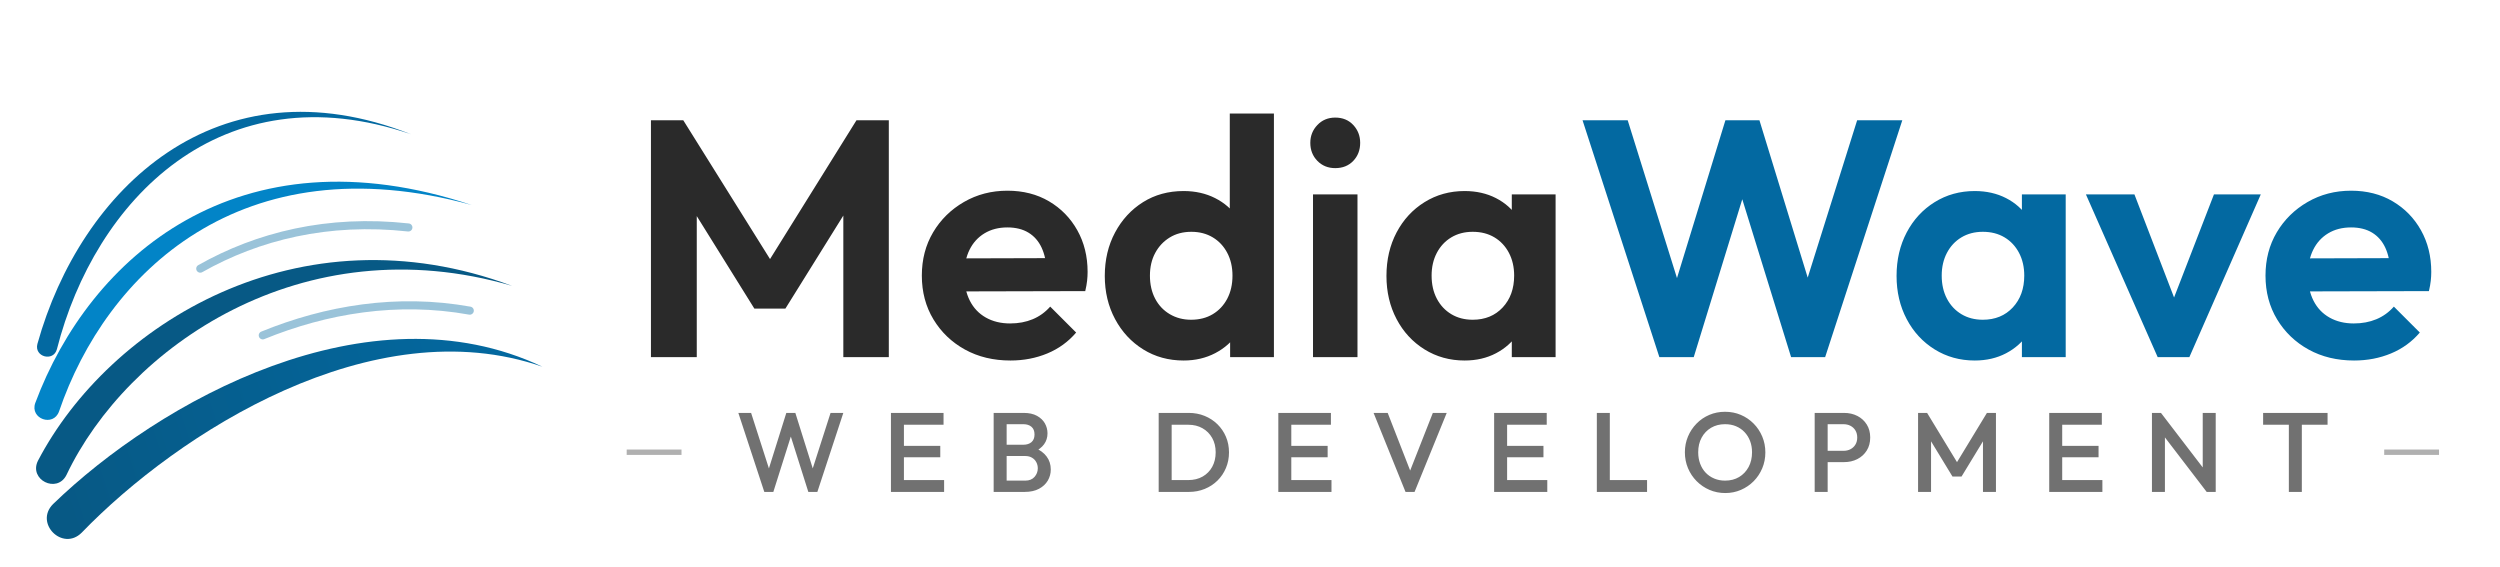
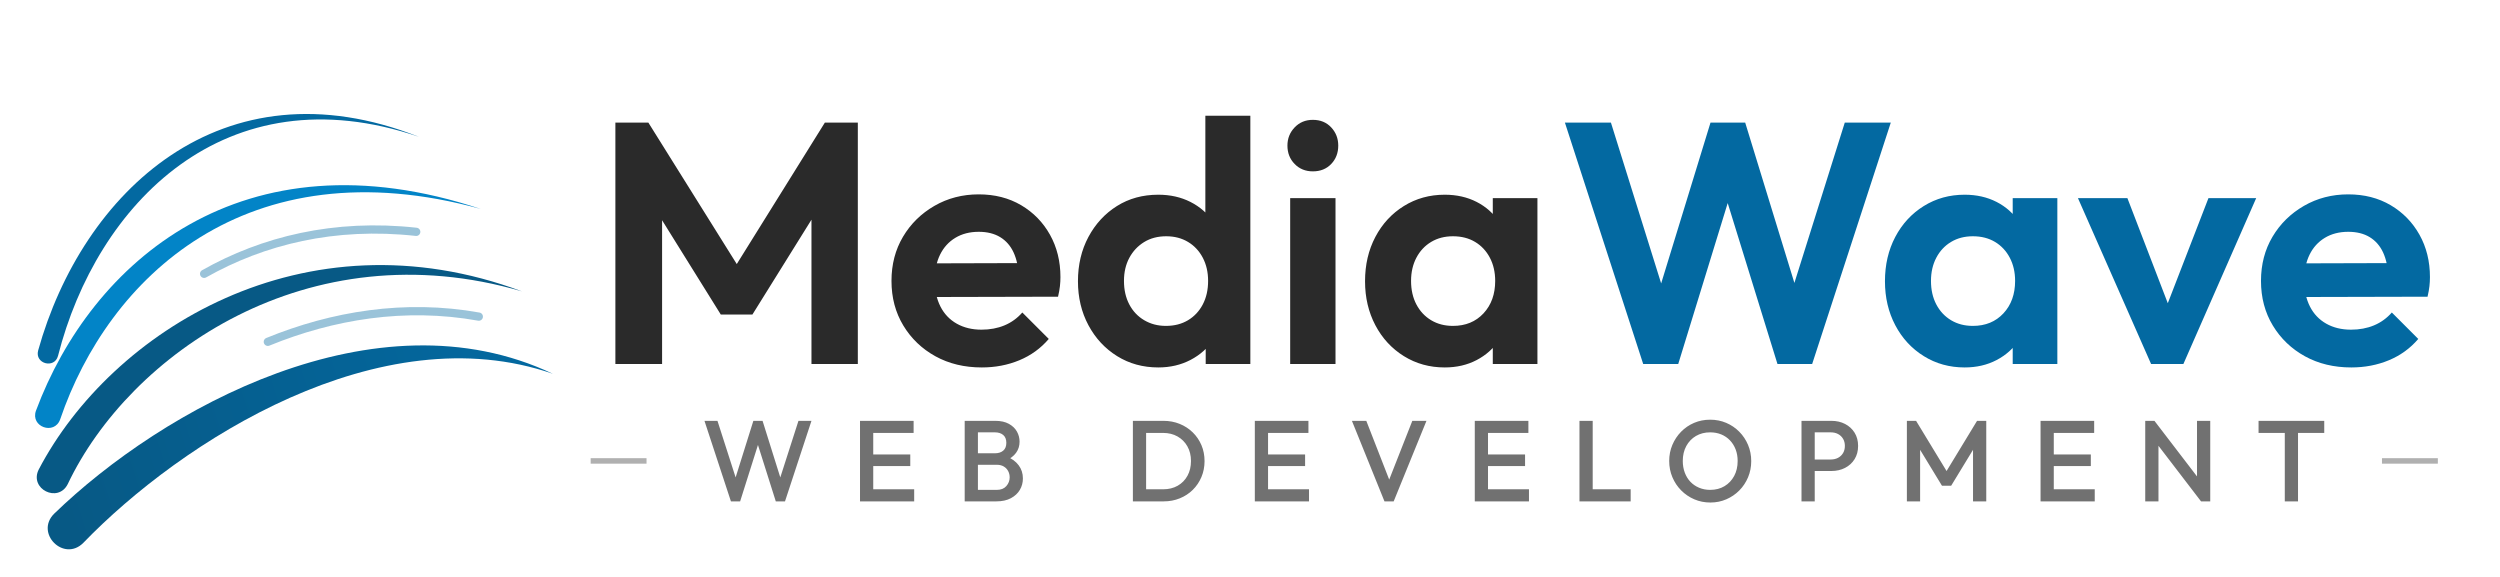
- <svg xmlns="http://www.w3.org/2000/svg" viewBox="-8 -106 742 168" role="img" aria-labelledby="mwt mwd">
+ <svg xmlns="http://www.w3.org/2000/svg" viewBox="-8 -106 728 168" role="img" aria-labelledby="mwt mwd">
  <g transform="translate(-12 -100.65) scale(1.5)">
    <defs>
      <linearGradient id="mw-onLight" gradientUnits="userSpaceOnUse" x1="16" y1="99" x2="110" y2="69">
        <stop offset="0" stop-color="#075985" />
        <stop offset="1" stop-color="#0369A1" />
      </linearGradient>
    </defs>
    <g fill="none" stroke="#0369A1" stroke-opacity="0.4" stroke-width="1.6" stroke-linecap="round">
      <path d="M54.66 62.79 C67.22 57.66 81.26 55.32 95.62 57.9" />
      <path d="M42.29 49.59 C53.69 43.14 67.58 39.69 83.47 41.44" />
    </g>
    <path d="M13.17 96.17 C34.15 75.86 75.56 52.68 110 69 C76.44 57.32 37.85 82.14 18.83 101.83 C15.06 105.6 9.4 99.94 13.17 96.17 Z" fill="url(#mw-onLight)" />
    <path d="M10.18 87.59 C24.23 60.74 61.63 37.18 104 53 C62.37 40.82 27.77 65.26 15.82 90.41 C13.94 94.17 8.3 91.35 10.18 87.59 Z" fill="#075985" />
    <path d="M9.65 76.16 C20.37 47.41 49.64 21.57 96 37 C50.36 24.43 23.63 50.59 14.35 77.84 C13.23 80.98 8.52 79.3 9.65 76.16 Z" fill="#0284C7" />
    <path d="M10.07 64.48 C18.6 33.84 45.67 7.87 84 23 C46.33 10.13 21.4 36.16 13.93 65.52 C13.25 68.09 9.38 67.06 10.07 64.48 Z" fill="#0369A1" />
  </g>
-   <path fill="#2A2A2A" transform="translate(178 0)" d="M20.80 0L7.20 0L7.20-70.30L16.80-70.30L45.30-24.70L39.80-24.70L68.20-70.30L77.80-70.30L77.80 0L64.30 0L64.30-47L66.90-46.20L47.10-14.40L37.90-14.40L18.10-46.20L20.80-47L20.80 0ZM113.90 1L113.90 1Q106.30 1 100.40-2.25Q94.50-5.50 91.05-11.20Q87.60-16.90 87.60-24.20L87.60-24.20Q87.60-31.40 90.95-37.05Q94.30-42.70 100.10-46.05Q105.90-49.40 113-49.40L113-49.40Q120-49.40 125.35-46.25Q130.70-43.10 133.75-37.65Q136.80-32.20 136.80-25.30L136.80-25.30Q136.80-24 136.65-22.65Q136.50-21.30 136.10-19.60L136.10-19.60L95.50-19.50L95.50-29.30L130-29.40L124.70-25.30Q124.50-29.60 123.15-32.50Q121.80-35.40 119.25-36.95Q116.70-38.50 113-38.50L113-38.50Q109.10-38.50 106.20-36.75Q103.30-35 101.75-31.85Q100.20-28.70 100.20-24.40L100.20-24.40Q100.20-20 101.85-16.75Q103.50-13.50 106.60-11.75Q109.70-10 113.80-10L113.80-10Q117.50-10 120.50-11.25Q123.50-12.50 125.70-15L125.70-15L133.40-7.30Q129.90-3.20 124.85-1.10Q119.80 1 113.90 1ZM165.30 1L165.30 1Q158.60 1 153.30-2.30Q148-5.60 144.95-11.30Q141.90-17 141.90-24.10L141.90-24.10Q141.90-31.30 144.95-37Q148-42.70 153.25-46Q158.50-49.30 165.30-49.30L165.30-49.30Q170.50-49.30 174.65-47.20Q178.80-45.10 181.35-41.35Q183.90-37.60 184.10-32.90L184.10-32.90L184.10-15.70Q183.90-11 181.40-7.20Q178.90-3.40 174.70-1.20Q170.50 1 165.30 1ZM167.50-11.10L167.50-11.10Q171.20-11.10 173.95-12.75Q176.70-14.40 178.25-17.35Q179.80-20.30 179.80-24.20L179.80-24.20Q179.80-28 178.25-30.95Q176.70-33.90 173.95-35.55Q171.20-37.20 167.60-37.20L167.60-37.20Q163.90-37.20 161.15-35.50Q158.40-33.80 156.85-30.90Q155.30-28 155.30-24.20L155.30-24.20Q155.30-20.30 156.85-17.35Q158.40-14.40 161.20-12.75Q164-11.10 167.50-11.10ZM192.10-72.30L192.10 0L179.10 0L179.10-13L181.20-24.80L179-36.40L179-72.30L192.10-72.30ZM216.90 0L203.70 0L203.70-48.30L216.90-48.30L216.90 0ZM210.30-56.10L210.30-56.10Q207.10-56.10 205-58.25Q202.90-60.40 202.90-63.60L202.90-63.60Q202.90-66.70 205-68.90Q207.10-71.10 210.30-71.10L210.30-71.10Q213.60-71.10 215.65-68.90Q217.70-66.70 217.70-63.60L217.70-63.60Q217.70-60.40 215.65-58.25Q213.60-56.10 210.30-56.10ZM248.70 1L248.70 1Q242.10 1 236.80-2.30Q231.50-5.60 228.50-11.30Q225.50-17 225.50-24.10L225.50-24.10Q225.50-31.30 228.50-37Q231.50-42.70 236.80-46Q242.10-49.30 248.70-49.30L248.70-49.30Q253.90-49.30 258-47.20Q262.10-45.10 264.55-41.35Q267-37.60 267.20-32.90L267.20-32.90L267.20-15.50Q267-10.70 264.55-7Q262.10-3.30 258-1.15Q253.90 1 248.70 1ZM251.10-11.10L251.10-11.10Q256.60-11.10 260-14.75Q263.40-18.40 263.40-24.20L263.40-24.20Q263.40-28 261.85-30.95Q260.30-33.90 257.55-35.55Q254.80-37.20 251.10-37.20L251.10-37.20Q247.50-37.20 244.75-35.55Q242.00-33.90 240.45-30.95Q238.90-28 238.90-24.20L238.90-24.20Q238.90-20.30 240.45-17.35Q242.00-14.40 244.75-12.75Q247.50-11.10 251.10-11.10ZM275.70 0L262.70 0L262.70-13L264.80-24.80L262.70-36.40L262.70-48.30L275.70-48.30L275.70 0Z" />
-   <path fill="#0369A1" transform="translate(459.5 0)" d="M35.20 0L25 0L2.20-70.30L15.60-70.30L32.50-16.20L28-16.20L44.60-70.30L54.70-70.30L71.30-16.20L66.70-16.20L83.70-70.30L97.10-70.30L74.20 0L64.10 0L47.40-54L51.80-54L35.20 0ZM118.60 1L118.60 1Q112.00 1 106.70-2.30Q101.40-5.60 98.40-11.30Q95.40-17 95.40-24.10L95.40-24.10Q95.40-31.30 98.40-37Q101.40-42.70 106.70-46Q112.00-49.30 118.60-49.30L118.60-49.30Q123.80-49.30 127.90-47.20Q132-45.10 134.45-41.35Q136.90-37.60 137.10-32.90L137.10-32.90L137.10-15.50Q136.90-10.70 134.45-7Q132-3.30 127.90-1.15Q123.80 1 118.60 1ZM121.00-11.10L121.00-11.10Q126.50-11.10 129.90-14.75Q133.30-18.40 133.30-24.20L133.30-24.20Q133.30-28 131.75-30.95Q130.20-33.90 127.45-35.55Q124.70-37.20 121.00-37.20L121.00-37.20Q117.40-37.20 114.65-35.55Q111.90-33.90 110.35-30.95Q108.80-28 108.80-24.20L108.80-24.20Q108.80-20.30 110.35-17.35Q111.90-14.40 114.65-12.75Q117.40-11.10 121.00-11.10ZM145.60 0L132.60 0L132.60-13L134.70-24.80L132.60-36.40L132.60-48.30L145.60-48.30L145.60 0ZM182.30 0L172.90 0L151.60-48.30L166-48.30L181.30-8.50L174.20-8.50L189.60-48.30L203.50-48.30L182.30 0ZM231.20 1L231.20 1Q223.60 1 217.70-2.25Q211.80-5.50 208.35-11.20Q204.90-16.90 204.90-24.20L204.90-24.20Q204.90-31.40 208.25-37.05Q211.60-42.70 217.40-46.05Q223.20-49.40 230.30-49.40L230.30-49.40Q237.30-49.40 242.65-46.25Q248-43.10 251.05-37.65Q254.10-32.20 254.10-25.30L254.10-25.30Q254.10-24 253.95-22.65Q253.80-21.30 253.40-19.60L253.40-19.60L212.80-19.50L212.80-29.30L247.30-29.40L242-25.30Q241.80-29.60 240.45-32.50Q239.10-35.40 236.55-36.95Q234-38.50 230.30-38.50L230.30-38.50Q226.40-38.50 223.50-36.75Q220.60-35 219.05-31.85Q217.50-28.70 217.50-24.40L217.50-24.40Q217.50-20 219.15-16.75Q220.80-13.50 223.90-11.75Q227-10 231.10-10L231.10-10Q234.80-10 237.80-11.25Q240.80-12.50 243-15L243-15L250.70-7.30Q247.20-3.20 242.15-1.10Q237.10 1 231.20 1Z" />
-   <path fill="#4A4A4A" fill-opacity="0.78" transform="translate(210.27 40) scale(0.335)" d="M33.60 0L25.60 0L2.60-70L13.90-70L31.20-16.10L28.20-16.10L45.10-70L53.10-70L70-16.10L67-16.10L84.30-70L95.60-70L72.60 0L64.60 0L47.60-53.80L50.60-53.80L33.60 0ZM149.30 0L137.80 0L137.80-70L149.30-70L149.30 0ZM184.90 0L145.70 0L145.70-10.50L184.90-10.50L184.90 0ZM181.50-30.70L145.70-30.70L145.70-40.80L181.50-40.80L181.50-30.70ZM184.40-59.50L145.70-59.50L145.70-70L184.40-70L184.40-59.50ZM256.30 0L236.70 0L236.70-10L256.80-10Q262.10-10 265-13.30Q267.90-16.60 267.90-20.90L267.90-20.90Q267.90-23.80 266.60-26.30Q265.30-28.80 262.80-30.30Q260.30-31.80 256.80-31.80L256.80-31.80L236.70-31.80L236.70-41.80L255.10-41.80Q259.60-41.80 262.30-44.10Q265-46.40 265-50.90L265-50.90Q265-55.40 262.30-57.70Q259.60-60 255.10-60L255.10-60L236.70-60L236.70-70L255.40-70Q262.50-70 267.20-67.40Q271.90-64.80 274.20-60.70Q276.50-56.60 276.50-51.90L276.50-51.90Q276.50-46.40 273.45-42.20Q270.40-38 264.50-35.40L264.50-35.40L265.40-39Q272-36.30 275.70-31.40Q279.40-26.50 279.40-19.90L279.40-19.90Q279.40-14.50 276.75-10Q274.10-5.50 268.95-2.75Q263.80 0 256.30 0L256.30 0ZM240.30 0L228.80 0L228.80-70L240.30-70L240.30 0ZM401.80 0L382.90 0L382.90-10.50L401.30-10.50Q408.50-10.50 413.95-13.60Q419.40-16.70 422.45-22.25Q425.50-27.80 425.50-35.10L425.50-35.10Q425.50-42.30 422.40-47.80Q419.30-53.30 413.85-56.40Q408.40-59.50 401.30-59.50L401.30-59.50L382.90-59.50L382.90-70L401.60-70Q409.20-70 415.70-67.35Q422.20-64.70 427.05-59.95Q431.90-55.20 434.60-48.85Q437.30-42.50 437.30-35L437.30-35Q437.30-27.60 434.60-21.20Q431.90-14.80 427.10-10.05Q422.30-5.30 415.80-2.65Q409.30 0 401.80 0L401.80 0ZM386.50 0L375 0L375-70L386.50-70L386.50 0ZM492.50 0L481 0L481-70L492.50-70L492.50 0ZM528.10 0L488.90 0L488.90-10.50L528.10-10.50L528.10 0ZM524.70-30.70L488.90-30.70L488.90-40.80L524.70-40.80L524.70-30.70ZM527.60-59.50L488.90-59.50L488.90-70L527.60-70L527.60-59.50ZM601.70 0L593.70 0L565.40-70L577.90-70L600-13.30L595.60-13.30L617.90-70L630.20-70L601.70 0ZM683.70 0L672.20 0L672.20-70L683.70-70L683.70 0ZM719.30 0L680.10 0L680.10-10.50L719.30-10.50L719.30 0ZM715.90-30.70L680.10-30.70L680.10-40.80L715.90-40.80L715.90-30.70ZM718.80-59.50L680.10-59.50L680.10-70L718.80-70L718.80-59.50ZM774.70 0L763.20 0L763.20-70L774.70-70L774.70 0ZM807.70 0L771.10 0L771.10-10.50L807.70-10.50L807.70 0ZM877 1L877 1Q869.50 1 863-1.80Q856.50-4.60 851.60-9.55Q846.70-14.50 843.95-21.05Q841.20-27.60 841.20-35.10L841.20-35.10Q841.20-42.60 843.95-49.10Q846.70-55.60 851.55-60.55Q856.40-65.50 862.85-68.25Q869.30-71 876.80-71L876.80-71Q884.30-71 890.75-68.25Q897.20-65.50 902.10-60.55Q907-55.60 909.75-49.05Q912.50-42.50 912.50-35L912.50-35Q912.50-27.50 909.75-20.95Q907-14.40 902.15-9.50Q897.30-4.60 890.85-1.80Q884.40 1 877 1ZM876.80-10L876.80-10Q883.90-10 889.25-13.20Q894.60-16.40 897.65-22.05Q900.70-27.70 900.70-35.10L900.70-35.10Q900.70-40.60 898.95-45.15Q897.20-49.70 894-53.05Q890.80-56.40 886.45-58.20Q882.10-60 876.80-60L876.80-60Q869.80-60 864.45-56.85Q859.10-53.70 856.05-48.10Q853-42.50 853-35.10L853-35.10Q853-29.60 854.75-24.95Q856.50-20.30 859.65-17Q862.80-13.70 867.20-11.85Q871.60-10 876.80-10ZM982.20-26.40L964.10-26.40L964.10-36.40L981.60-36.40Q985.20-36.40 987.95-37.85Q990.70-39.30 992.30-41.95Q993.90-44.60 993.90-48.20L993.90-48.20Q993.90-51.80 992.30-54.45Q990.70-57.10 987.95-58.55Q985.20-60 981.60-60L981.60-60L964.10-60L964.10-70L982.20-70Q988.80-70 994.05-67.30Q999.30-64.60 1002.35-59.70Q1005.40-54.80 1005.40-48.20L1005.40-48.20Q1005.40-41.60 1002.35-36.70Q999.30-31.80 994.05-29.10Q988.80-26.40 982.20-26.40L982.20-26.40ZM967.70 0L956.20 0L956.20-70L967.70-70L967.70 0ZM1059.30 0L1047.80 0L1047.80-70L1055.80-70L1084.90-22.10L1079.70-22.10L1108.80-70L1116.80-70L1116.80 0L1105.30 0L1105.30-49.80L1107.90-49.10L1086.30-13.60L1078.30-13.60L1056.70-49.10L1059.30-49.80L1059.30 0ZM1175.50 0L1164 0L1164-70L1175.50-70L1175.50 0ZM1211.10 0L1171.90 0L1171.90-10.50L1211.10-10.50L1211.10 0ZM1207.70-30.70L1171.90-30.70L1171.90-40.80L1207.70-40.80L1207.70-30.70ZM1210.60-59.50L1171.90-59.50L1171.90-70L1210.60-70L1210.60-59.50ZM1266.50 0L1255 0L1255-70L1263-70L1266.50-56.80L1266.50 0ZM1304.90-15.30L1303.50 0L1261.60-54.70L1263-70L1304.90-15.30ZM1311.50 0L1303.50 0L1300-12.30L1300-70L1311.50-70L1311.50 0ZM1387.80 0L1376.30 0L1376.30-68L1387.80-68L1387.80 0ZM1410.60-59.50L1353.50-59.50L1353.50-70L1410.60-70L1410.60-59.50Z" />
-   <line x1="178" y1="28.22" x2="194.27" y2="28.22" stroke="#4A4A4A" stroke-opacity="0.43" stroke-width="1.6" />
-   <line x1="699.63" y1="28.22" x2="715.9" y2="28.22" stroke="#4A4A4A" stroke-opacity="0.43" stroke-width="1.6" />
+   <path fill="#2A2A2A" transform="translate(164 0)" d="M20.80 0L7.20 0L7.20-70.30L16.80-70.30L45.30-24.70L39.80-24.70L68.20-70.30L77.80-70.30L77.80 0L64.30 0L64.30-47L66.90-46.20L47.10-14.40L37.90-14.40L18.10-46.20L20.80-47L20.80 0ZM113.90 1L113.90 1Q106.30 1 100.40-2.25Q94.50-5.50 91.05-11.20Q87.60-16.90 87.60-24.20L87.60-24.20Q87.60-31.40 90.95-37.05Q94.30-42.70 100.10-46.05Q105.90-49.40 113-49.40L113-49.40Q120-49.40 125.35-46.25Q130.70-43.10 133.75-37.65Q136.80-32.20 136.80-25.30L136.80-25.30Q136.80-24 136.65-22.65Q136.50-21.30 136.10-19.60L136.10-19.60L95.50-19.50L95.50-29.30L130-29.40L124.70-25.30Q124.50-29.60 123.15-32.50Q121.80-35.40 119.25-36.95Q116.70-38.50 113-38.50L113-38.50Q109.10-38.50 106.20-36.75Q103.30-35 101.75-31.85Q100.20-28.70 100.20-24.40L100.20-24.40Q100.20-20 101.85-16.75Q103.50-13.50 106.60-11.75Q109.70-10 113.80-10L113.80-10Q117.50-10 120.50-11.25Q123.50-12.50 125.70-15L125.70-15L133.40-7.30Q129.90-3.20 124.85-1.10Q119.80 1 113.90 1ZM165.30 1L165.30 1Q158.60 1 153.30-2.30Q148-5.60 144.95-11.30Q141.90-17 141.90-24.10L141.90-24.10Q141.90-31.30 144.95-37Q148-42.70 153.25-46Q158.50-49.30 165.30-49.30L165.30-49.30Q170.50-49.30 174.65-47.20Q178.80-45.10 181.35-41.35Q183.90-37.60 184.10-32.90L184.10-32.90L184.10-15.70Q183.90-11 181.40-7.20Q178.90-3.40 174.70-1.20Q170.50 1 165.30 1ZM167.50-11.10L167.50-11.10Q171.20-11.10 173.95-12.75Q176.70-14.40 178.25-17.35Q179.80-20.30 179.80-24.20L179.80-24.20Q179.80-28 178.25-30.95Q176.70-33.90 173.95-35.55Q171.20-37.20 167.60-37.20L167.60-37.20Q163.90-37.20 161.15-35.50Q158.40-33.80 156.85-30.90Q155.30-28 155.30-24.20L155.30-24.20Q155.30-20.30 156.85-17.35Q158.40-14.40 161.20-12.75Q164-11.10 167.50-11.10ZM192.10-72.30L192.10 0L179.10 0L179.10-13L181.20-24.80L179-36.40L179-72.30L192.10-72.30ZM216.90 0L203.70 0L203.70-48.30L216.90-48.30L216.90 0ZM210.30-56.10L210.30-56.10Q207.10-56.10 205-58.25Q202.90-60.40 202.90-63.60L202.90-63.60Q202.90-66.70 205-68.90Q207.10-71.10 210.30-71.10L210.30-71.10Q213.60-71.10 215.65-68.90Q217.70-66.70 217.70-63.60L217.70-63.60Q217.70-60.40 215.65-58.25Q213.60-56.10 210.30-56.10ZM248.70 1L248.70 1Q242.10 1 236.80-2.30Q231.50-5.60 228.50-11.30Q225.50-17 225.50-24.10L225.50-24.10Q225.50-31.30 228.50-37Q231.50-42.70 236.80-46Q242.10-49.30 248.70-49.30L248.70-49.30Q253.90-49.30 258-47.20Q262.10-45.10 264.55-41.35Q267-37.60 267.20-32.90L267.20-32.90L267.20-15.50Q267-10.70 264.55-7Q262.10-3.30 258-1.15Q253.90 1 248.70 1ZM251.10-11.10L251.10-11.10Q256.60-11.10 260-14.75Q263.40-18.40 263.40-24.20L263.40-24.20Q263.40-28 261.85-30.95Q260.30-33.90 257.55-35.55Q254.80-37.20 251.10-37.20L251.10-37.20Q247.50-37.20 244.75-35.55Q242.00-33.90 240.45-30.95Q238.90-28 238.90-24.20L238.90-24.20Q238.90-20.30 240.45-17.35Q242.00-14.40 244.75-12.75Q247.50-11.10 251.10-11.10ZM275.70 0L262.70 0L262.70-13L264.80-24.80L262.70-36.40L262.70-48.30L275.70-48.30L275.70 0Z" />
+   <path fill="#0369A1" transform="translate(445.5 0)" d="M35.20 0L25 0L2.20-70.30L15.60-70.30L32.50-16.20L28-16.20L44.60-70.30L54.70-70.30L71.30-16.20L66.70-16.20L83.70-70.30L97.10-70.30L74.20 0L64.10 0L47.40-54L51.80-54L35.20 0ZM118.60 1L118.60 1Q112.00 1 106.70-2.30Q101.40-5.60 98.40-11.30Q95.40-17 95.40-24.10L95.40-24.10Q95.40-31.30 98.40-37Q101.40-42.70 106.70-46Q112.00-49.30 118.60-49.30L118.60-49.30Q123.80-49.30 127.90-47.20Q132-45.10 134.45-41.35Q136.90-37.60 137.10-32.90L137.10-32.90L137.10-15.50Q136.90-10.70 134.45-7Q132-3.30 127.90-1.15Q123.80 1 118.60 1ZM121.00-11.10L121.00-11.10Q126.50-11.10 129.90-14.75Q133.30-18.40 133.30-24.20L133.30-24.20Q133.30-28 131.75-30.95Q130.20-33.90 127.45-35.55Q124.70-37.20 121.00-37.20L121.00-37.20Q117.40-37.20 114.65-35.55Q111.90-33.90 110.35-30.95Q108.80-28 108.80-24.20L108.80-24.20Q108.80-20.30 110.35-17.35Q111.90-14.40 114.65-12.75Q117.40-11.10 121.00-11.10ZM145.60 0L132.60 0L132.60-13L134.70-24.80L132.60-36.40L132.60-48.30L145.60-48.30L145.60 0ZM182.30 0L172.90 0L151.60-48.30L166-48.30L181.30-8.50L174.20-8.50L189.60-48.30L203.50-48.30L182.30 0ZM231.20 1L231.20 1Q223.60 1 217.70-2.25Q211.80-5.50 208.35-11.20Q204.90-16.90 204.90-24.20L204.90-24.20Q204.90-31.40 208.25-37.05Q211.60-42.70 217.40-46.05Q223.20-49.40 230.30-49.40L230.30-49.40Q237.30-49.40 242.65-46.25Q248-43.10 251.05-37.65Q254.10-32.20 254.10-25.30L254.10-25.30Q254.10-24 253.95-22.65Q253.80-21.30 253.40-19.60L253.40-19.60L212.80-19.50L212.80-29.30L247.30-29.40L242-25.30Q241.80-29.60 240.45-32.50Q239.10-35.40 236.55-36.95Q234-38.50 230.30-38.50L230.30-38.50Q226.40-38.50 223.50-36.75Q220.60-35 219.05-31.85Q217.50-28.70 217.50-24.40L217.50-24.40Q217.50-20 219.15-16.75Q220.80-13.50 223.90-11.75Q227-10 231.10-10L231.10-10Q234.80-10 237.80-11.25Q240.80-12.50 243-15L243-15L250.70-7.30Q247.20-3.20 242.15-1.10Q237.10 1 231.20 1Z" />
+   <path fill="#4A4A4A" fill-opacity="0.78" transform="translate(196.27 40) scale(0.335)" d="M33.60 0L25.60 0L2.60-70L13.90-70L31.20-16.10L28.20-16.10L45.10-70L53.10-70L70-16.10L67-16.10L84.30-70L95.60-70L72.60 0L64.60 0L47.60-53.80L50.60-53.80L33.60 0ZM149.30 0L137.80 0L137.80-70L149.30-70L149.30 0ZM184.90 0L145.70 0L145.70-10.50L184.90-10.50L184.90 0ZM181.50-30.70L145.70-30.70L145.70-40.80L181.50-40.80L181.50-30.70ZM184.40-59.50L145.70-59.50L145.70-70L184.40-70L184.40-59.50ZM256.30 0L236.70 0L236.70-10L256.80-10Q262.10-10 265-13.30Q267.90-16.60 267.90-20.90L267.90-20.90Q267.90-23.80 266.60-26.30Q265.30-28.80 262.80-30.30Q260.30-31.80 256.80-31.80L256.80-31.80L236.70-31.80L236.70-41.80L255.10-41.80Q259.60-41.80 262.30-44.10Q265-46.40 265-50.90L265-50.90Q265-55.40 262.30-57.70Q259.60-60 255.10-60L255.10-60L236.70-60L236.70-70L255.40-70Q262.50-70 267.20-67.40Q271.90-64.80 274.20-60.70Q276.50-56.60 276.50-51.90L276.50-51.90Q276.50-46.40 273.45-42.20Q270.40-38 264.50-35.40L264.50-35.40L265.40-39Q272-36.30 275.70-31.40Q279.40-26.50 279.40-19.90L279.40-19.90Q279.40-14.50 276.75-10Q274.10-5.50 268.95-2.75Q263.80 0 256.30 0L256.30 0ZM240.30 0L228.80 0L228.80-70L240.30-70L240.30 0ZM401.80 0L382.90 0L382.90-10.50L401.30-10.50Q408.50-10.50 413.95-13.60Q419.40-16.70 422.45-22.25Q425.50-27.80 425.50-35.10L425.50-35.10Q425.50-42.30 422.40-47.80Q419.30-53.30 413.85-56.40Q408.40-59.50 401.30-59.50L401.30-59.50L382.90-59.50L382.90-70L401.60-70Q409.20-70 415.70-67.35Q422.20-64.70 427.05-59.95Q431.90-55.20 434.60-48.85Q437.30-42.50 437.30-35L437.30-35Q437.30-27.60 434.60-21.20Q431.90-14.80 427.10-10.05Q422.30-5.30 415.80-2.65Q409.30 0 401.80 0L401.80 0ZM386.50 0L375 0L375-70L386.50-70L386.50 0ZM492.50 0L481 0L481-70L492.50-70L492.50 0ZM528.10 0L488.90 0L488.90-10.50L528.10-10.50L528.10 0ZM524.70-30.70L488.90-30.70L488.90-40.80L524.70-40.80L524.70-30.70ZM527.60-59.50L488.90-59.50L488.90-70L527.60-70L527.60-59.50ZM601.70 0L593.70 0L565.40-70L577.90-70L600-13.30L595.60-13.30L617.90-70L630.20-70L601.70 0ZM683.70 0L672.20 0L672.20-70L683.70-70L683.70 0ZM719.30 0L680.10 0L680.10-10.50L719.30-10.50L719.30 0ZM715.90-30.70L680.10-30.70L680.10-40.80L715.90-40.80L715.90-30.70ZM718.80-59.50L680.10-59.50L680.10-70L718.80-70L718.80-59.50ZM774.70 0L763.20 0L763.20-70L774.70-70L774.70 0ZM807.70 0L771.10 0L771.10-10.50L807.70-10.50L807.70 0ZM877 1L877 1Q869.50 1 863-1.80Q856.50-4.60 851.60-9.55Q846.70-14.50 843.95-21.05Q841.20-27.60 841.20-35.10L841.20-35.10Q841.20-42.60 843.95-49.10Q846.70-55.60 851.55-60.55Q856.40-65.50 862.85-68.25Q869.30-71 876.80-71L876.80-71Q884.30-71 890.75-68.25Q897.20-65.50 902.10-60.55Q907-55.60 909.75-49.05Q912.50-42.50 912.50-35L912.50-35Q912.50-27.50 909.75-20.95Q907-14.40 902.15-9.50Q897.30-4.60 890.85-1.80Q884.40 1 877 1ZM876.80-10L876.80-10Q883.90-10 889.25-13.20Q894.60-16.40 897.65-22.05Q900.70-27.70 900.70-35.10L900.70-35.10Q900.70-40.60 898.95-45.15Q897.20-49.70 894-53.05Q890.80-56.40 886.45-58.20Q882.10-60 876.80-60L876.80-60Q869.80-60 864.45-56.85Q859.10-53.70 856.05-48.10Q853-42.50 853-35.10L853-35.10Q853-29.60 854.75-24.95Q856.50-20.30 859.65-17Q862.80-13.70 867.20-11.85Q871.60-10 876.80-10ZM982.20-26.40L964.10-26.40L964.10-36.40L981.60-36.40Q985.20-36.40 987.95-37.85Q990.70-39.30 992.30-41.95Q993.90-44.60 993.90-48.20L993.90-48.20Q993.90-51.80 992.30-54.45Q990.70-57.10 987.95-58.55Q985.20-60 981.60-60L981.60-60L964.10-60L964.10-70L982.20-70Q988.80-70 994.05-67.30Q999.30-64.60 1002.35-59.70Q1005.40-54.80 1005.40-48.20L1005.40-48.20Q1005.40-41.60 1002.35-36.70Q999.30-31.80 994.05-29.10Q988.80-26.40 982.20-26.40L982.20-26.40ZM967.70 0L956.20 0L956.20-70L967.70-70L967.70 0ZM1059.30 0L1047.80 0L1047.80-70L1055.80-70L1084.90-22.10L1079.70-22.10L1108.80-70L1116.80-70L1116.80 0L1105.30 0L1105.30-49.80L1107.90-49.10L1086.30-13.60L1078.30-13.60L1056.70-49.10L1059.30-49.80L1059.30 0ZM1175.50 0L1164 0L1164-70L1175.50-70L1175.50 0ZM1211.10 0L1171.90 0L1171.90-10.50L1211.10-10.50L1211.10 0ZM1207.70-30.70L1171.90-30.70L1171.90-40.80L1207.70-40.80L1207.70-30.70ZM1210.60-59.50L1171.90-59.50L1171.90-70L1210.60-70L1210.60-59.50ZM1266.50 0L1255 0L1255-70L1263-70L1266.50-56.80L1266.50 0ZM1304.90-15.30L1303.50 0L1261.60-54.70L1263-70L1304.90-15.30ZM1311.50 0L1303.50 0L1300-12.30L1300-70L1311.50-70L1311.50 0ZM1387.80 0L1376.30 0L1376.30-68L1387.80-68L1387.80 0ZM1410.60-59.50L1353.50-59.50L1353.50-70L1410.60-70L1410.60-59.50Z" />
+   <line x1="164" y1="28.22" x2="180.27" y2="28.22" stroke="#4A4A4A" stroke-opacity="0.43" stroke-width="1.6" />
+   <line x1="685.63" y1="28.22" x2="701.9" y2="28.22" stroke="#4A4A4A" stroke-opacity="0.43" stroke-width="1.6" />
</svg>
